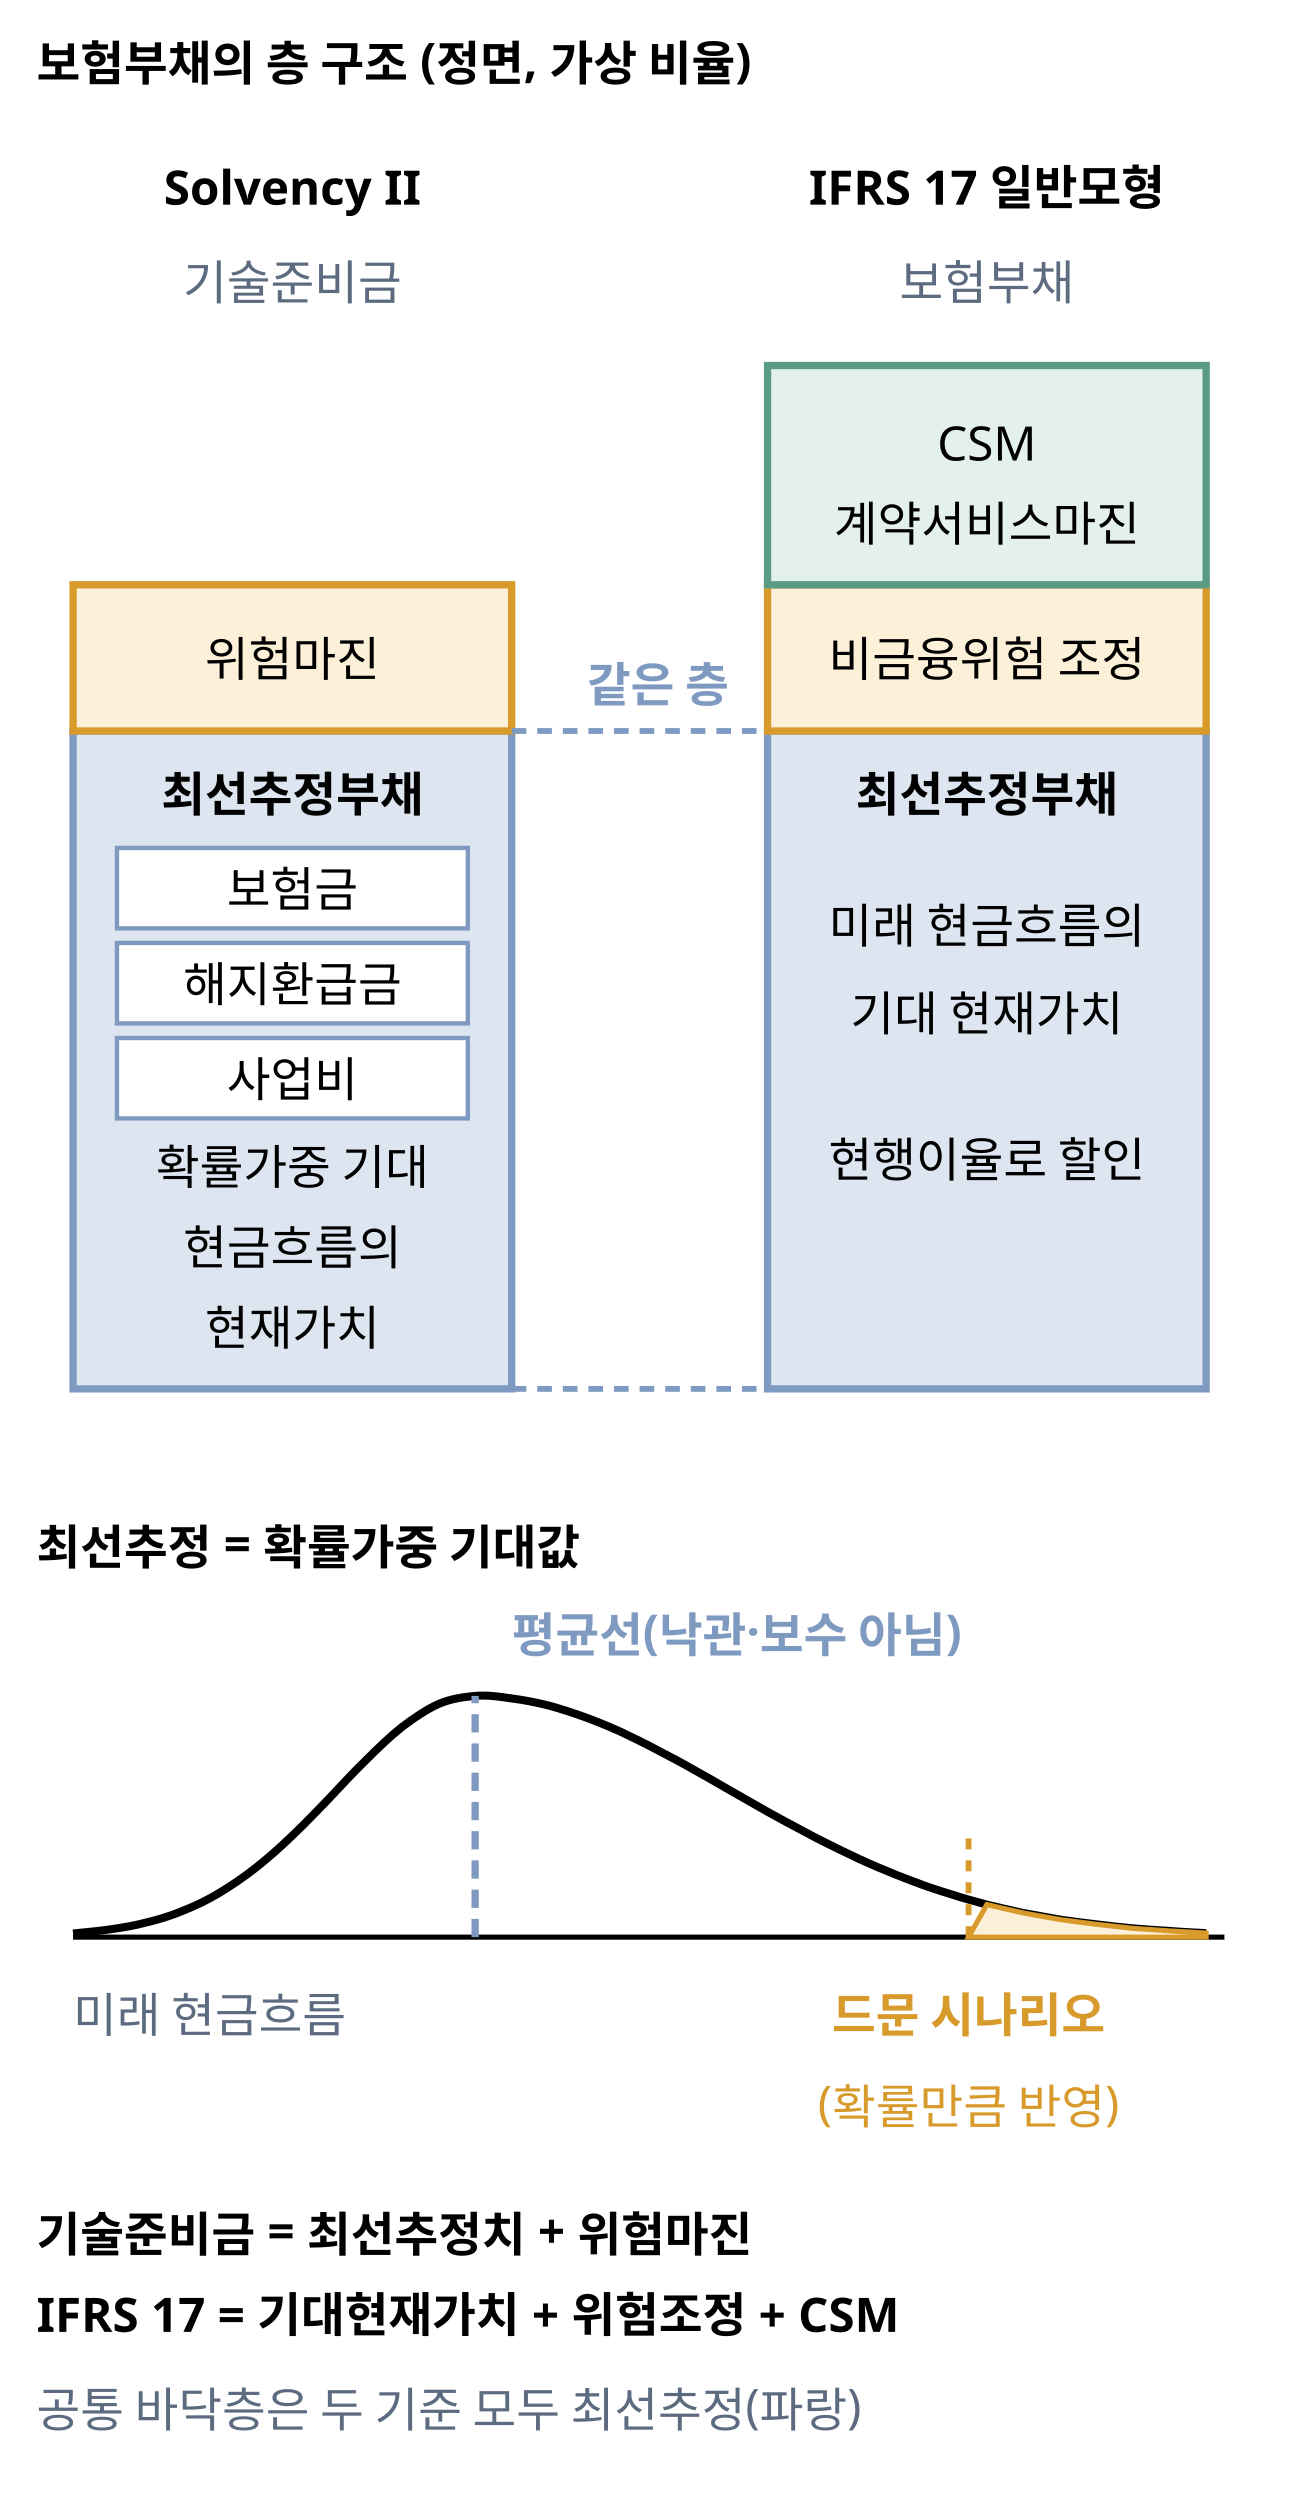
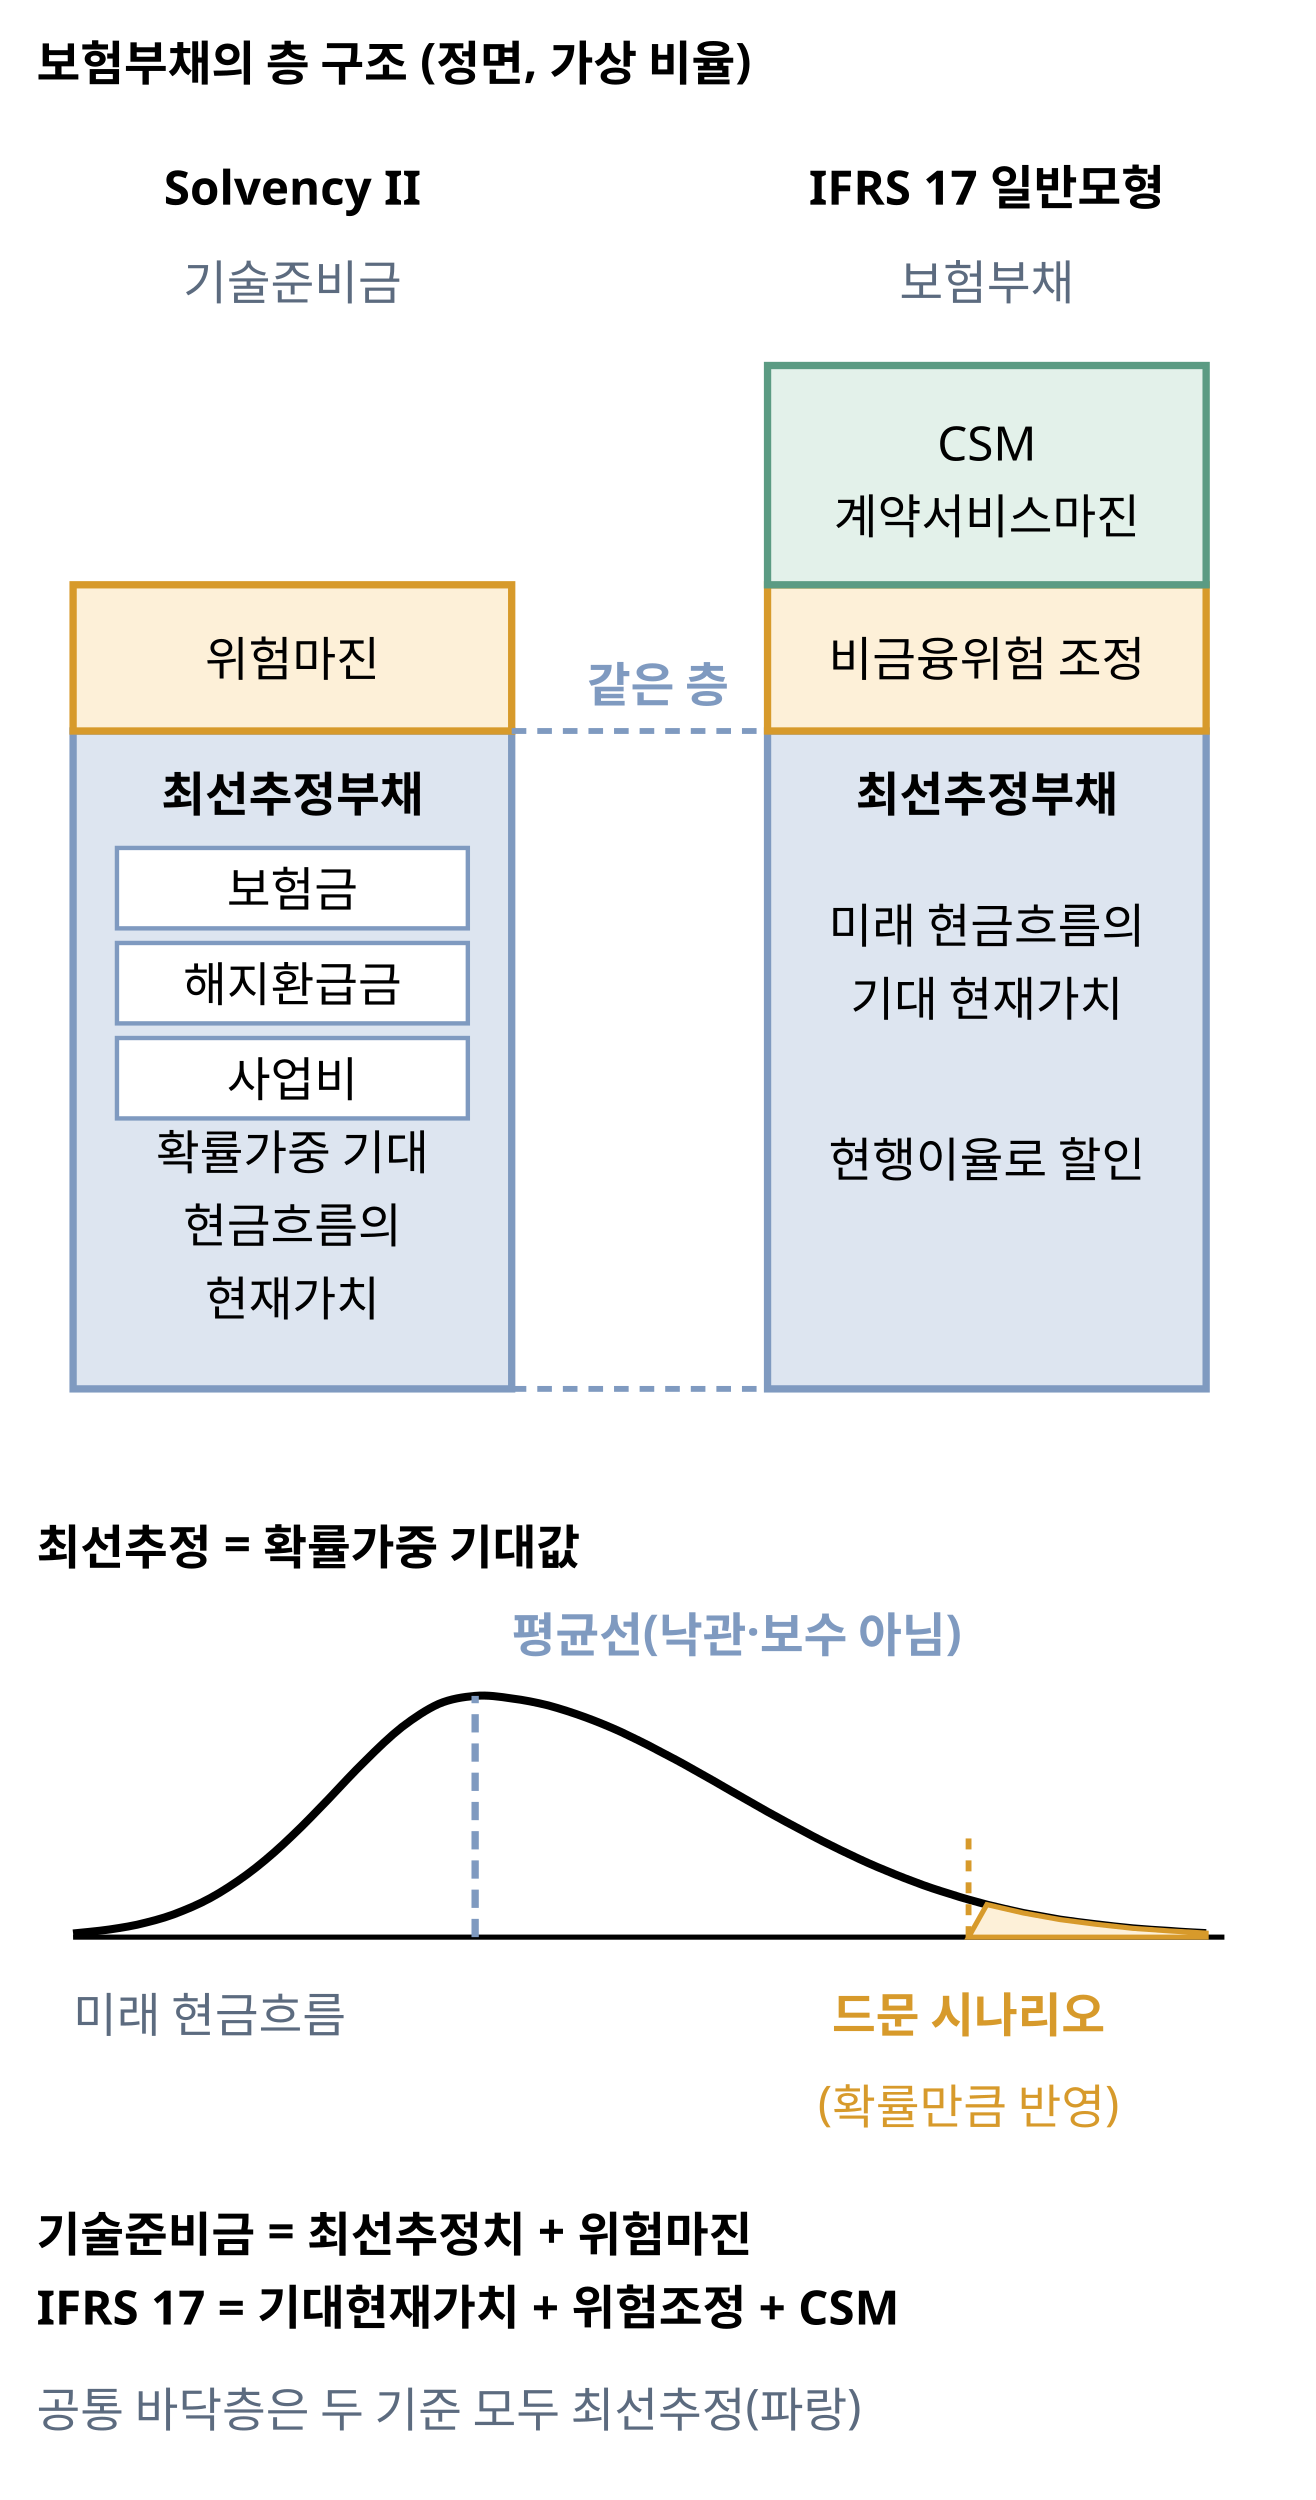
<svg xmlns="http://www.w3.org/2000/svg" class="si si-illus" viewBox="0 0 360 684" style="max-width:360px;color:var(--si-ink,var(--text,#1f2328))" role="img" aria-labelledby="best-estimate-liability-t" font-family="'Pretendard','Noto Sans KR','Apple SD Gothic Neo',sans-serif" font-size="13" fill="currentColor">
  <defs />
  <text x="10" y="22" font-weight="700">보험부채의 층 구조 (정면, 가상 비율)</text>
  <text x="80" y="56" text-anchor="middle" font-weight="700">Solvency II</text>
  <text x="80" y="82" text-anchor="middle" style="fill:var(--si-general,#5c6b7f)">기술준비금</text>
  <text x="270" y="56" text-anchor="middle" font-weight="700">IFRS 17 일반모형</text>
  <text x="270" y="82" text-anchor="middle" style="fill:var(--si-general,#5c6b7f)">보험부채</text>
  <rect x="20" y="200" width="120" height="180" style="stroke:var(--si-blue-s,#7f9ac0);fill:var(--si-blue-f,#dde5f0)" stroke-width="2" />
  <rect x="210" y="200" width="120" height="180" style="stroke:var(--si-blue-s,#7f9ac0);fill:var(--si-blue-f,#dde5f0)" stroke-width="2" />
  <rect x="20" y="160" width="120" height="40" style="stroke:var(--si-amber-s,#d79a2b);fill:var(--si-amber-f,#fdf0d8)" stroke-width="2" />
  <text x="80" y="185" text-anchor="middle">위험마진</text>
  <rect x="210" y="160" width="120" height="40" style="stroke:var(--si-amber-s,#d79a2b);fill:var(--si-amber-f,#fdf0d8)" stroke-width="2" />
  <text x="270" y="185" text-anchor="middle">비금융위험 조정</text>
  <rect x="210" y="100" width="120" height="60" style="stroke:var(--si-green-s,#5b9b83);fill:var(--si-green-f,#e3f1ea)" stroke-width="2" />
  <text x="270" y="126" text-anchor="middle">CSM</text>
-   <text x="270" y="148" text-anchor="middle">계약서비스마진</text>
+   <text x="270" y="146" text-anchor="middle">계약서비스마진</text>
  <text x="80" y="222" text-anchor="middle" font-weight="700">최선추정부채</text>
  <rect x="32" y="232" width="96" height="22" style="stroke:var(--si-blue-s,#7f9ac0);fill:var(--si-bg,#ffffff)" stroke-width="1.2" />
  <text x="80" y="248" text-anchor="middle">보험금</text>
  <rect x="32" y="258" width="96" height="22" style="stroke:var(--si-blue-s,#7f9ac0);fill:var(--si-bg,#ffffff)" stroke-width="1.2" />
  <text x="80" y="274" text-anchor="middle">해지환급금</text>
  <rect x="32" y="284" width="96" height="22" style="stroke:var(--si-blue-s,#7f9ac0);fill:var(--si-bg,#ffffff)" stroke-width="1.2" />
  <text x="80" y="300" text-anchor="middle">사업비</text>
-   <text x="80" y="324" text-anchor="middle">확률가중 기대</text>
-   <text x="80" y="346" text-anchor="middle">현금흐름의</text>
-   <text x="80" y="368" text-anchor="middle">현재가치</text>
+   <text x="80" y="320" text-anchor="middle">확률가중 기대</text>
+   <text x="80" y="340" text-anchor="middle">현금흐름의</text>
+   <text x="80" y="360" text-anchor="middle">현재가치</text>
  <text x="270" y="222" text-anchor="middle" font-weight="700">최선추정부채</text>
  <text x="270" y="258" text-anchor="middle">미래 현금흐름의</text>
-   <text x="270" y="282" text-anchor="middle">기대 현재가치</text>
+   <text x="270" y="278" text-anchor="middle">기대 현재가치</text>
  <text x="270" y="322" text-anchor="middle">현행이율로 할인</text>
  <line x1="140" y1="200" x2="210" y2="200" style="stroke:var(--si-blue-s,#7f9ac0);fill:none" stroke-width="1.6" stroke-dasharray="4 3" />
  <text x="180" y="192" text-anchor="middle" font-weight="700" style="fill:var(--si-blue-s,#7f9ac0)">같은 층</text>
  <line x1="140" y1="380" x2="210" y2="380" style="stroke:var(--si-blue-s,#7f9ac0);fill:none" stroke-width="1.6" stroke-dasharray="4 3" />
  <text x="10" y="428" font-weight="700">최선추정 = 확률가중 기대값</text>
  <line x1="20" y1="530" x2="335" y2="530" style="stroke:currentColor;fill:none" stroke-width="1.4" />
  <path d="M20,529 C21.7,528.8 26.7,528.4 30,527.9 C33.3,527.4 36.7,526.9 40,526 C43.3,525.2 46.7,524.2 50,522.8 C53.3,521.5 56.7,519.9 60,517.9 C63.3,515.9 66.7,513.6 70,511 C73.3,508.4 76.7,505.4 80,502.2 C83.3,499.1 86.7,495.5 90,492.1 C93.3,488.6 96.7,484.9 100,481.7 C103.3,478.4 106.7,475.1 110,472.5 C113.3,470 116.7,467.7 120,466.2 C123.3,464.8 126.7,464.3 130,464 C133.3,463.7 136.7,464.2 140,464.7 C143.3,465.1 146.7,465.8 150,466.6 C153.3,467.5 156.7,468.6 160,469.8 C163.3,471 166.7,472.4 170,473.9 C173.3,475.5 176.7,477.1 180,478.9 C183.3,480.6 186.7,482.4 190,484.3 C193.3,486.1 196.7,488.1 200,490 C203.3,491.9 206.7,493.8 210,495.7 C213.3,497.5 216.7,499.4 220,501.1 C223.3,502.9 226.7,504.6 230,506.2 C233.3,507.8 236.7,509.4 240,510.8 C243.3,512.2 246.7,513.6 250,514.8 C253.3,516.1 256.7,517.2 260,518.2 C263.3,519.3 266.7,520.2 270,521.1 C273.3,521.9 276.7,522.7 280,523.4 C283.3,524 286.7,524.6 290,525.2 C293.3,525.7 296.7,526.1 300,526.5 C303.3,526.9 306.7,527.3 310,527.6 C313.3,527.9 316.7,528.1 320,528.3 C323.3,528.6 328.3,528.8 330,528.9" style="stroke:currentColor;fill:none" stroke-width="2.2" />
  <polygon points="265,530 270,521.1 280,523.4 290,525.2 300,526.5 310,527.6 320,528.3 330,528.9 330,530" style="stroke:var(--si-amber-s,#d79a2b);fill:var(--si-amber-f,#fdf0d8)" stroke-width="1.4" />
  <line x1="130" y1="530" x2="130" y2="464" style="stroke:var(--si-blue-s,#7f9ac0);fill:none" stroke-width="2" stroke-dasharray="5 3" />
  <text x="140" y="452" font-weight="700" style="fill:var(--si-blue-s,#7f9ac0)">평균선(낙관·보수 아님)</text>
  <line x1="265" y1="530" x2="265" y2="500" style="stroke:var(--si-amber-s,#d79a2b);fill:none" stroke-width="1.6" stroke-dasharray="3 3" />
  <text x="20" y="556" style="fill:var(--si-general,#5c6b7f)">미래 현금흐름</text>
  <text x="265" y="556" text-anchor="middle" font-weight="700" style="fill:var(--si-amber-s,#d79a2b)">드문 시나리오</text>
  <text x="265" y="580" text-anchor="middle" style="fill:var(--si-amber-s,#d79a2b)">(확률만큼 반영)</text>
  <text x="10" y="616" font-weight="700">기술준비금 = 최선추정치 + 위험마진</text>
-   <text x="10" y="638" font-weight="700">IFRS 17 = 기대현재가치 + 위험조정 + CSM</text>
+   <text x="10" y="636" font-weight="700">IFRS 17 = 기대현재가치 + 위험조정 + CSM</text>
  <text x="10" y="664" style="fill:var(--si-general,#5c6b7f)">공통 바닥층은 두 기준 모두 최선추정(파랑)</text>
</svg>
